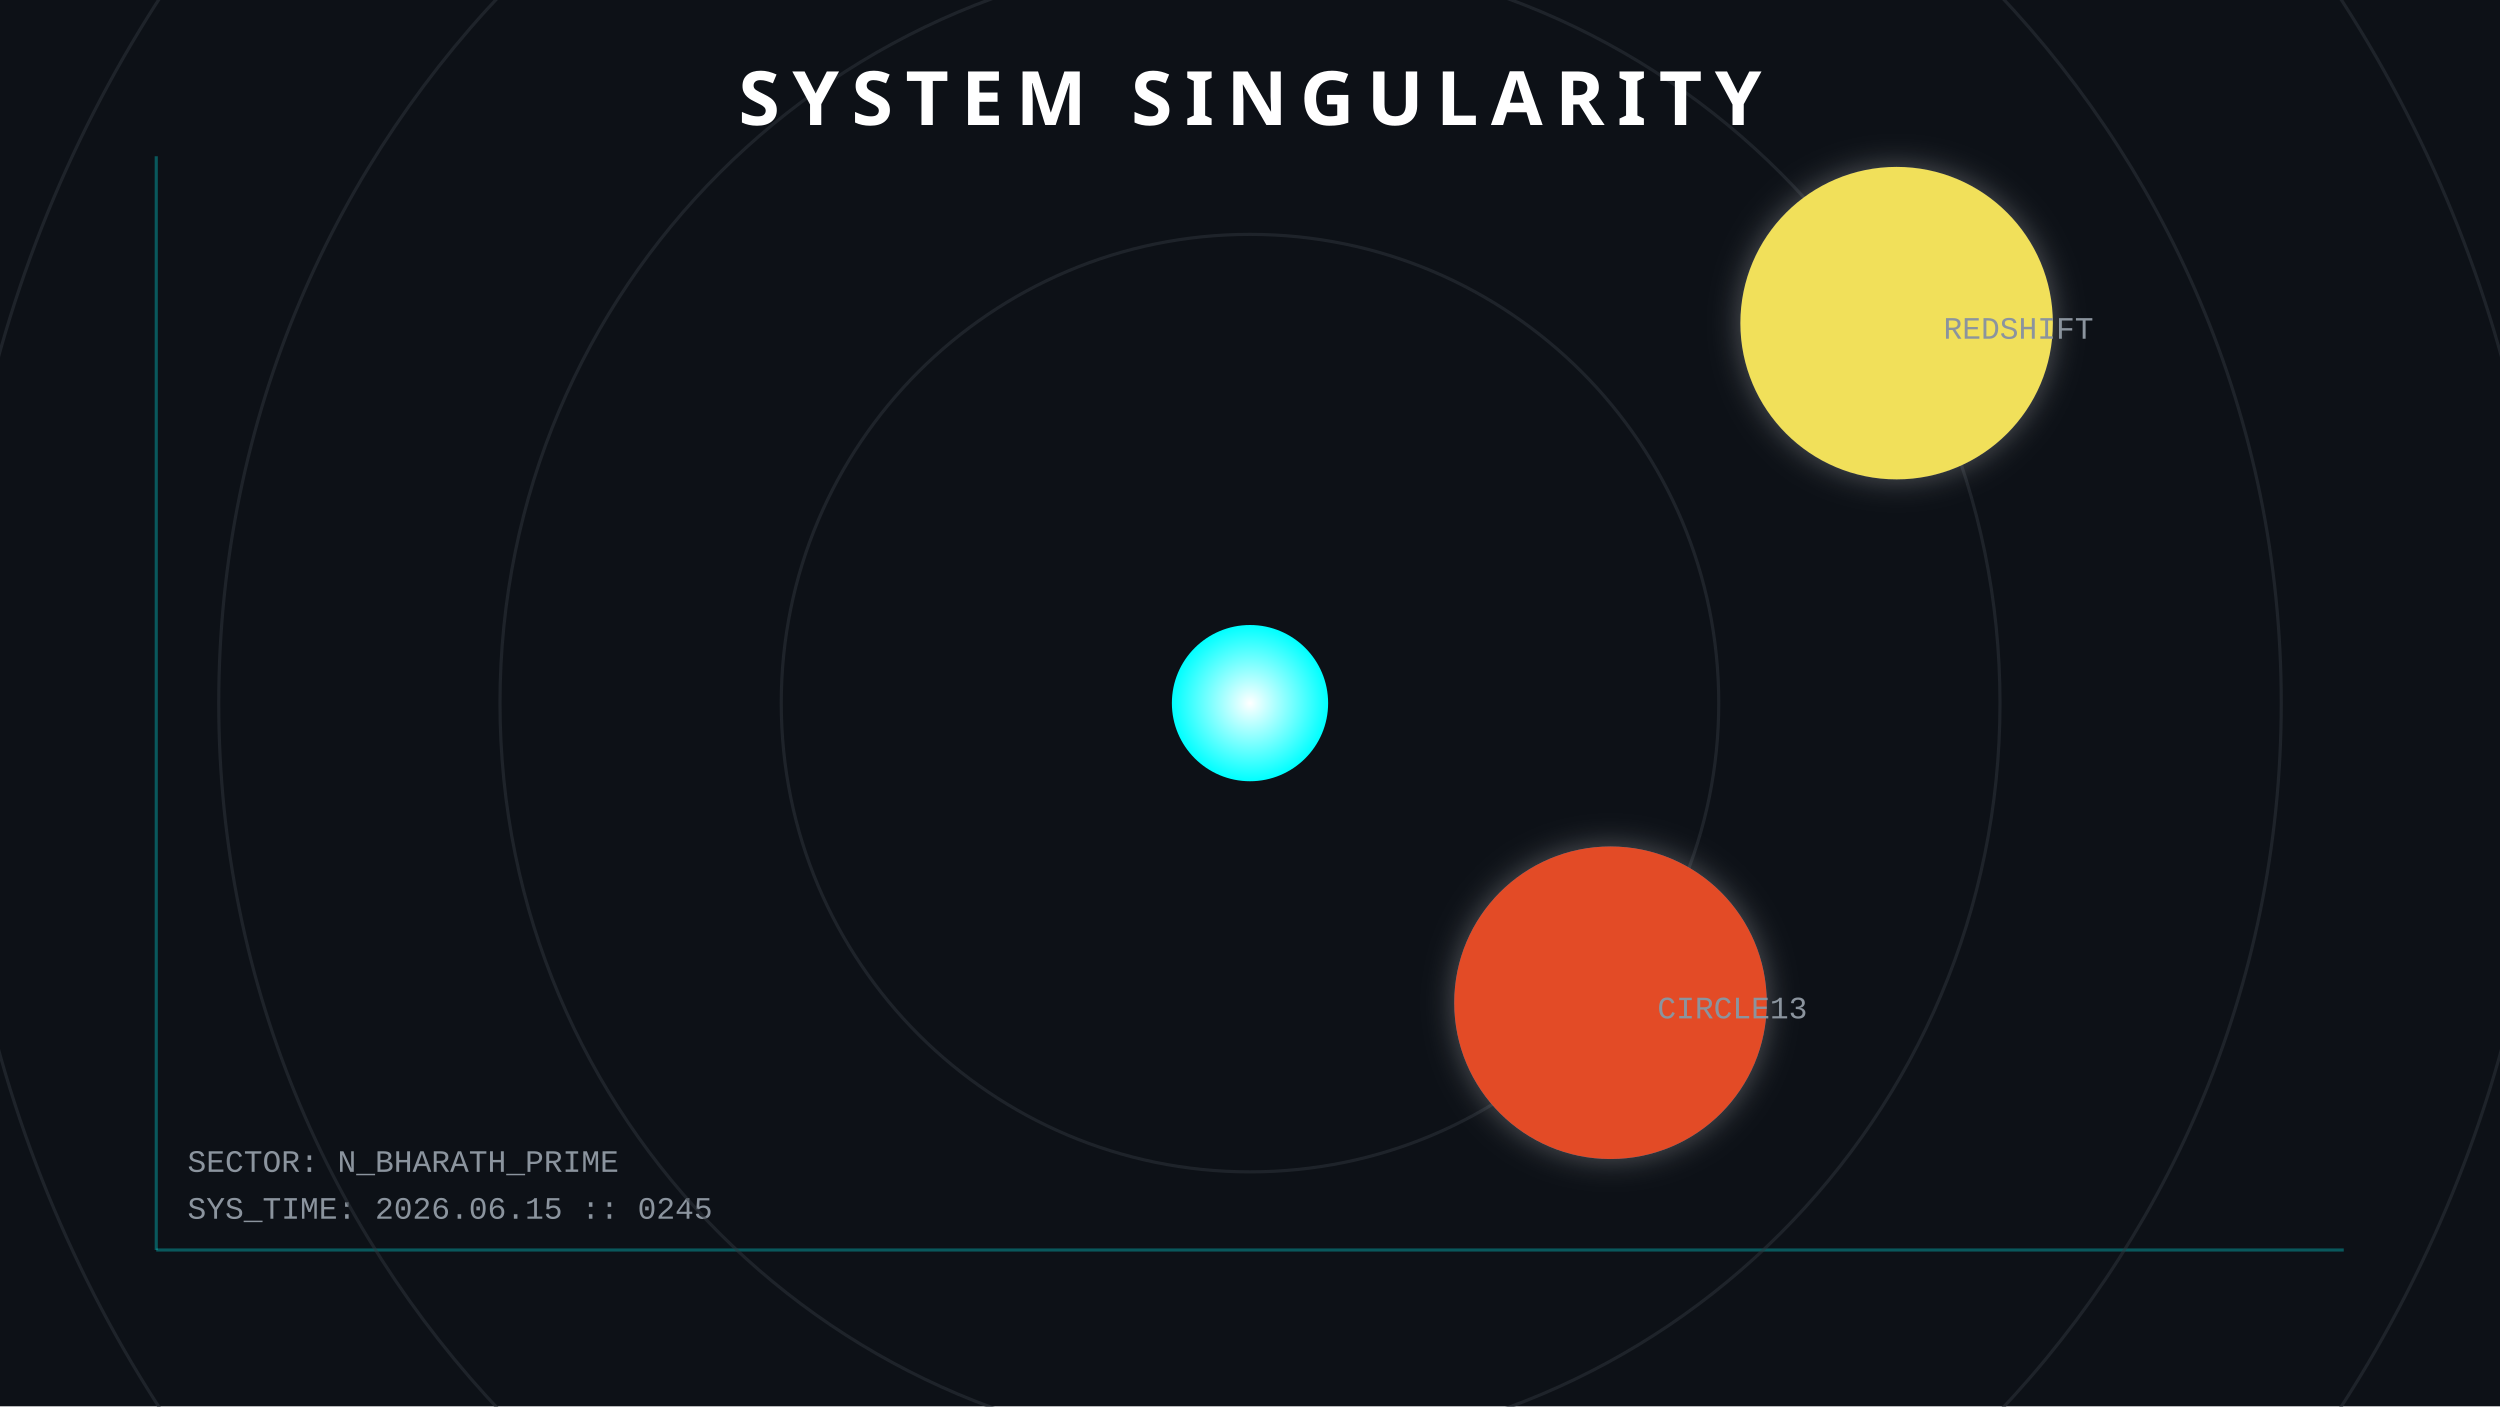
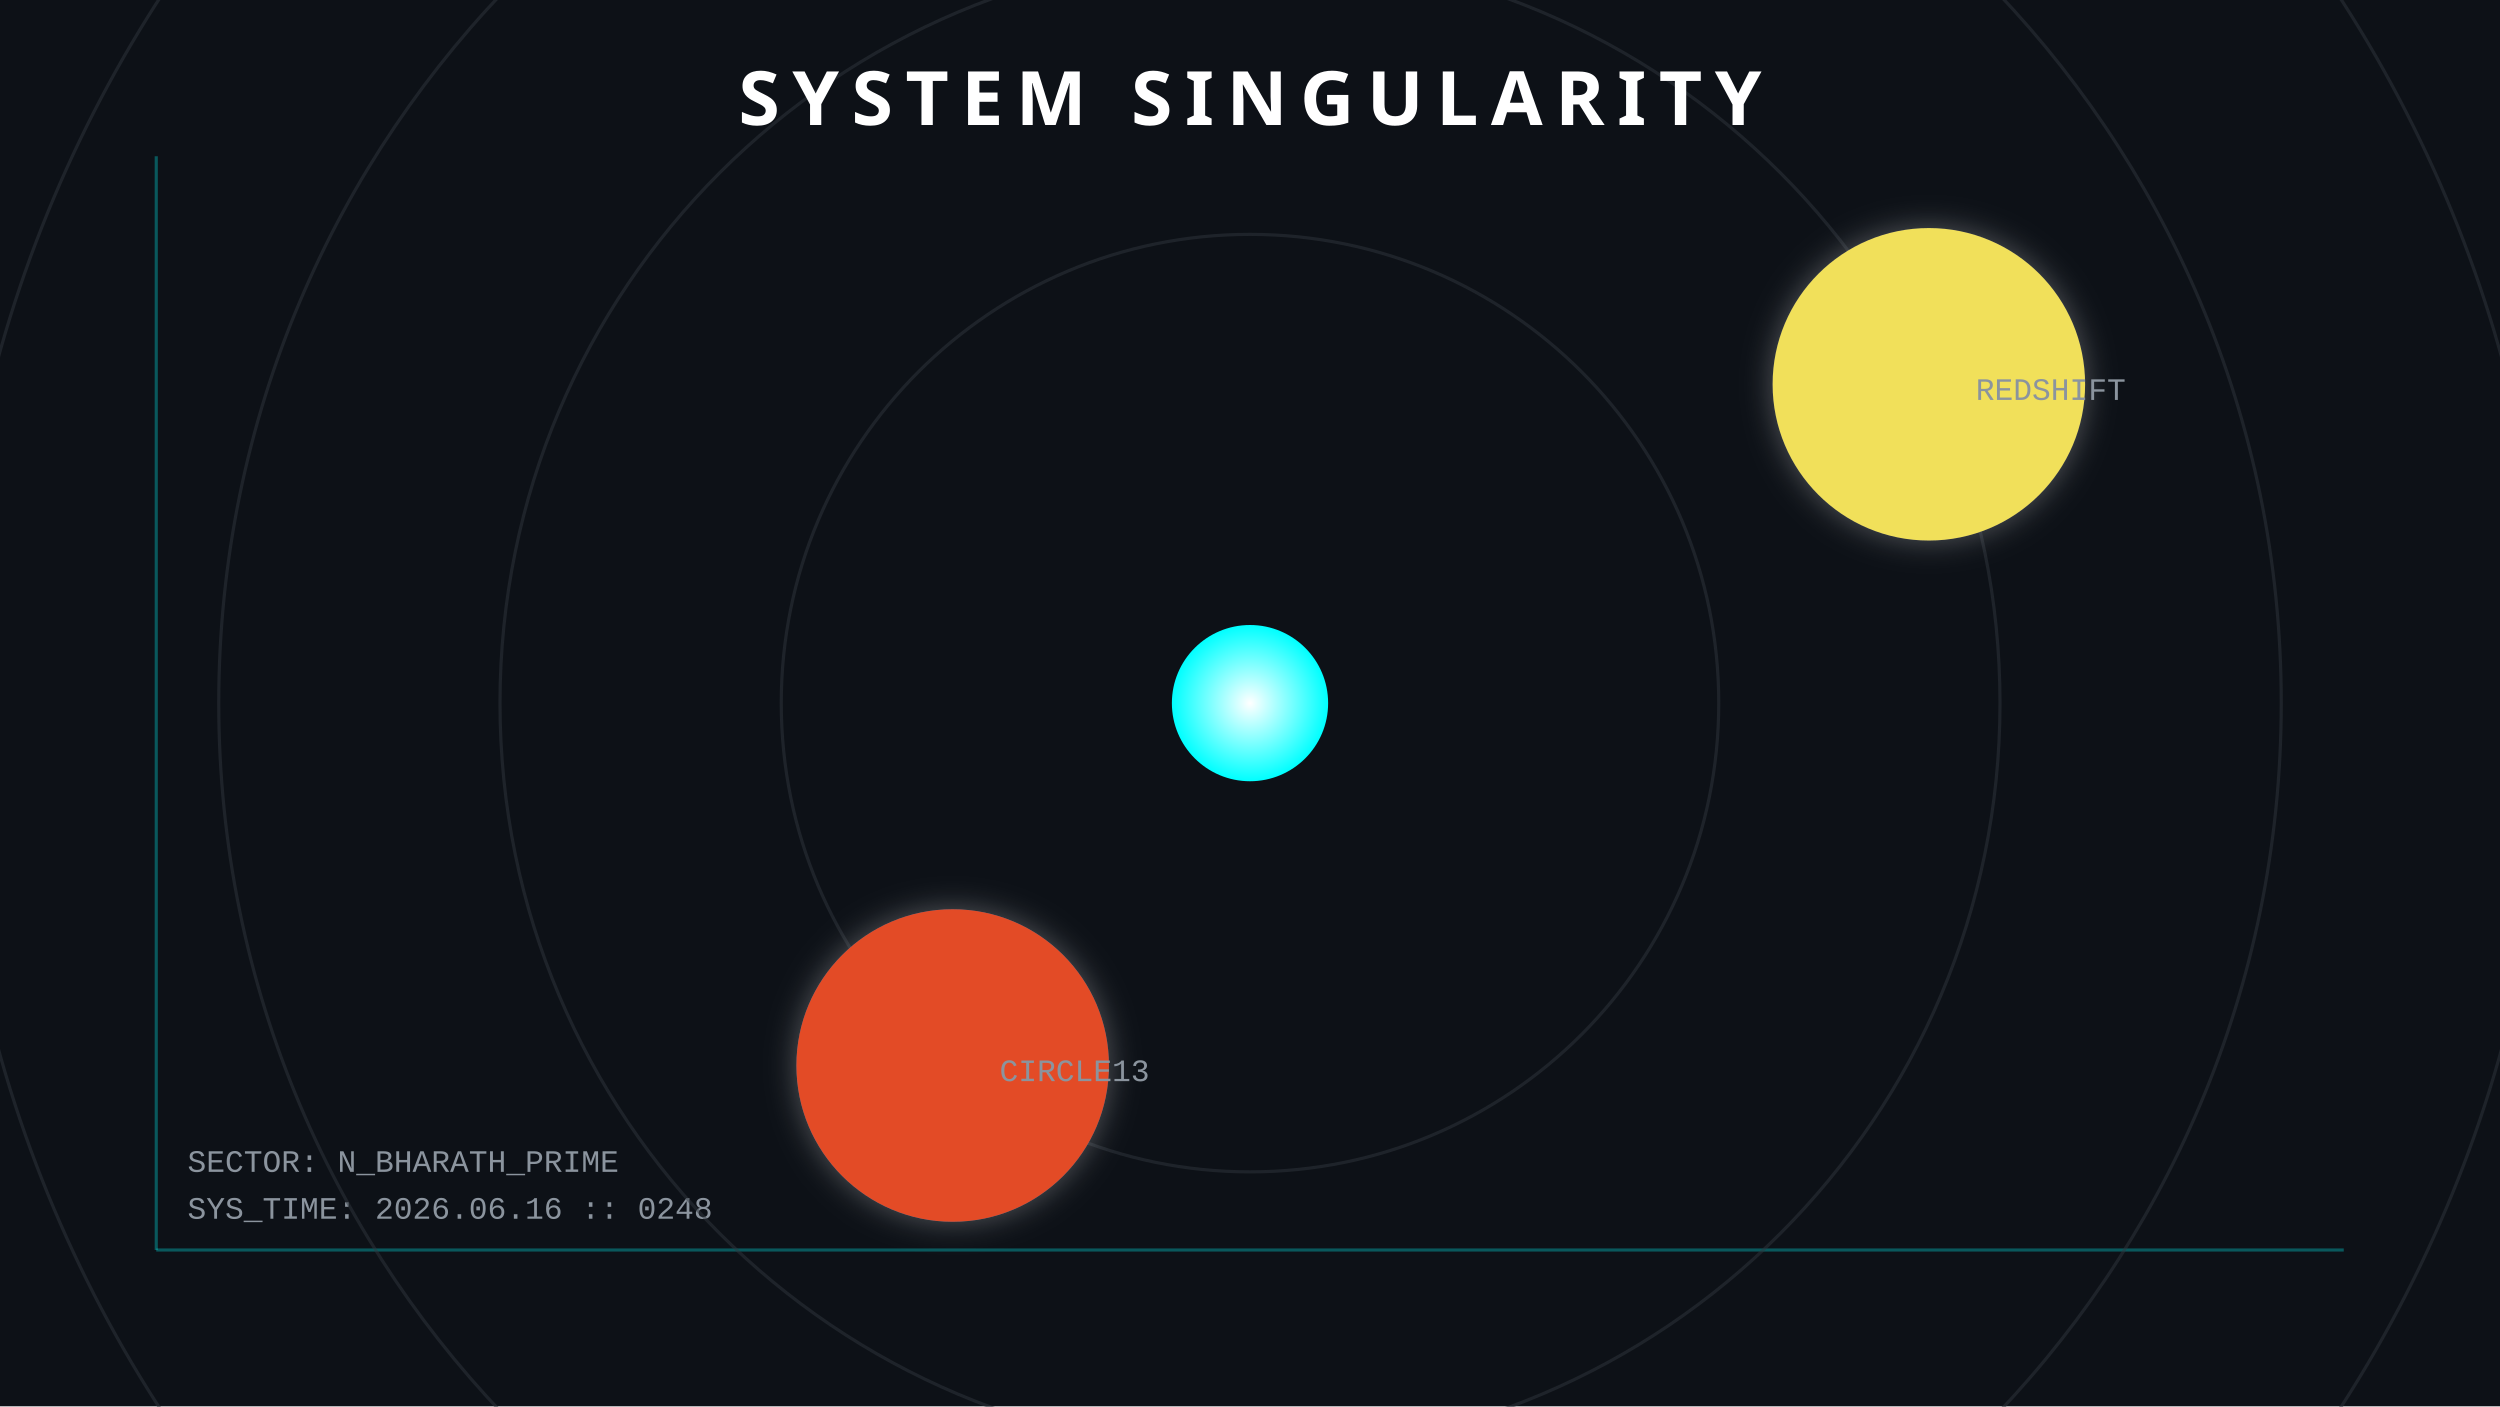
<svg xmlns="http://www.w3.org/2000/svg" width="800" height="450">
  <style>
        .orbit { fill: none; stroke: #30363d; stroke-width: 1; opacity: 0.5; }
        .planet { filter: drop-shadow(0 0 5px rgba(255,255,255,0.3)); }
        .text { font-family: 'Courier New', monospace; fill: #8b949e; font-size: 10px; }
        .title { font-family: sans-serif; fill: white; font-weight: bold; font-size: 24px; letter-spacing: 4px; }
        .hud-line { stroke: #00ffff; stroke-width: 1; opacity: 0.3; }
        
        /* ANIMATIONS */
        @keyframes pulse { 0% { r: 25; opacity: 0.8; } 50% { r: 30; opacity: 0.4; } 100% { r: 25; opacity: 0.8; } }
        .sun { animation: pulse 4s infinite; }
    </style>
  <rect width="100%" height="100%" fill="#0d1117" />
  <line x1="50" y1="50" x2="50" y2="400" class="hud-line" />
  <line x1="50" y1="400" x2="750" y2="400" class="hud-line" />
-   <text x="60" y="390" class="text">SYS_TIME: 2026.06.15 :: 0245</text>
+   <text x="60" y="390" class="text">SYS_TIME: 2026.06.16 :: 0248</text>
  <text x="60" y="375" class="text">SECTOR: N_BHARATH_PRIME</text>
  <circle cx="400" cy="225" r="25" fill="url(#grad1)" class="sun" />
  <defs>
    <radialGradient id="grad1" cx="50%" cy="50%" r="50%" fx="50%" fy="50%">
      <stop offset="0%" style="stop-color:white;stop-opacity:1" />
      <stop offset="100%" style="stop-color:#00ffff;stop-opacity:1" />
    </radialGradient>
  </defs>
  <circle cx="400" cy="225" r="150.0" class="orbit" />
-   <circle cx="515.358" cy="320.878" r="50" fill="#e34c26" class="planet" />
-   <text x="530.358" y="325.878" class="text" fill="white">CIRCLE13</text>
+   <circle cx="304.855" cy="340.963" r="50" fill="#e34c26" class="planet" />
+   <text x="319.855" y="345.963" class="text" fill="white">CIRCLE13</text>
  <circle cx="400" cy="225" r="240.0" class="orbit" />
-   <circle cx="606.917" cy="103.405" r="50" fill="#f1e05a" class="planet" />
-   <text x="621.917" y="108.405" class="text" fill="white">REDSHIFT</text>
+   <circle cx="617.235" cy="122.976" r="50" fill="#f1e05a" class="planet" />
+   <text x="632.235" y="127.976" class="text" fill="white">REDSHIFT</text>
  <circle cx="400" cy="225" r="330.0" class="orbit" />
-   <circle cx="550.995" cy="518.429" r="50" fill="#e34c26" class="planet" />
-   <text x="565.995" y="523.429" class="text" fill="white">ALVRYN-AI</text>
+   <circle cx="579.212" cy="-52.098" r="50" fill="#e34c26" class="planet" />
+   <text x="594.212" y="-47.098" class="text" fill="white">ALVRYN-AI</text>
  <circle cx="400" cy="225" r="415.422" class="orbit" />
-   <circle cx="289.897" cy="625.566" r="46.948" fill="#f1e05a" class="planet" />
-   <text x="304.897" y="630.566" class="text" fill="white">DRIFT-CIRCLE13</text>
+   <circle cx="626.624" cy="-123.162" r="46.948" fill="#f1e05a" class="planet" />
+   <text x="641.624" y="-118.162" class="text" fill="white">DRIFT-CIRCLE13</text>
  <circle cx="400" cy="225" r="461.81" class="orbit" />
-   <circle cx="408.214" cy="-236.736" r="20.925" fill="#2b7489" class="planet" />
-   <text x="423.214" y="-231.736" class="text" fill="white">DSATM-EXAM-SYSTEM-</text>
-   <circle cx="400" cy="225" r="504.954" class="orbit" />
-   <circle cx="546.201" cy="708.326" r="18.763" fill="#8b949e" class="planet" />
-   <text x="561.201" y="713.326" class="text" fill="white">NBHARATH1306</text>
-   <circle cx="400" cy="225" r="547.187" class="orbit" />
-   <circle cx="77.34" cy="666.932" r="18.155" fill="#e34c26" class="planet" />
-   <text x="92.34" y="671.932" class="text" fill="white">WEBSITE-EQUDATOR-TRADING-PLATFORM</text>
-   <circle cx="400" cy="225" r="578.019" class="orbit" />
-   <circle cx="654.731" cy="743.862" r="10.555" fill="#8b949e" class="planet" />
-   <text x="669.731" y="748.862" class="text" fill="white">FLASK</text>
-   <circle cx="400" cy="225" r="608.292" class="orbit" />
-   <circle cx="156.716" cy="782.523" r="10.182" fill="#8b949e" class="planet" />
-   <text x="171.716" y="787.523" class="text" fill="white">HCF-INTERNSHIP</text>
-   <circle cx="400" cy="225" r="637.161" class="orbit" />
-   <circle cx="432.542" cy="861.329" r="9.246" fill="#8b949e" class="planet" />
+   <circle cx="354.616" cy="684.574" r="20.925" fill="#2b7489" class="planet" />
+   <text x="369.616" y="689.574" class="text" fill="white">DSATM-EXAM-SYSTEM-</text>
+   <circle cx="400" cy="225" r="504.956" class="orbit" />
+   <circle cx="273.442" cy="713.839" r="18.764" fill="#8b949e" class="planet" />
+   <text x="288.442" y="718.839" class="text" fill="white">NBHARATH1306</text>
+   <circle cx="400" cy="225" r="547.188" class="orbit" />
+   <circle cx="602.022" cy="733.529" r="18.155" fill="#e34c26" class="planet" />
+   <text x="617.022" y="738.529" class="text" fill="white">WEBSITE-EQUDATOR-TRADING-PLATFORM</text>
+   <circle cx="400" cy="225" r="578.02" class="orbit" />
+   <circle cx="227.433" cy="776.66" r="10.555" fill="#8b949e" class="planet" />
+   <text x="242.433" y="781.66" class="text" fill="white">FLASK</text>
+   <circle cx="400" cy="225" r="608.293" class="orbit" />
+   <circle cx="-207.072" cy="186.467" r="10.182" fill="#8b949e" class="planet" />
+   <text x="-192.072" y="191.467" class="text" fill="white">HCF-INTERNSHIP</text>
+   <circle cx="400" cy="225" r="637.163" class="orbit" />
+   <circle cx="-75.853" cy="648.722" r="9.246" fill="#8b949e" class="planet" />
  <text x="400" y="40" text-anchor="middle" class="title">SYSTEM SINGULARITY</text>
</svg>
